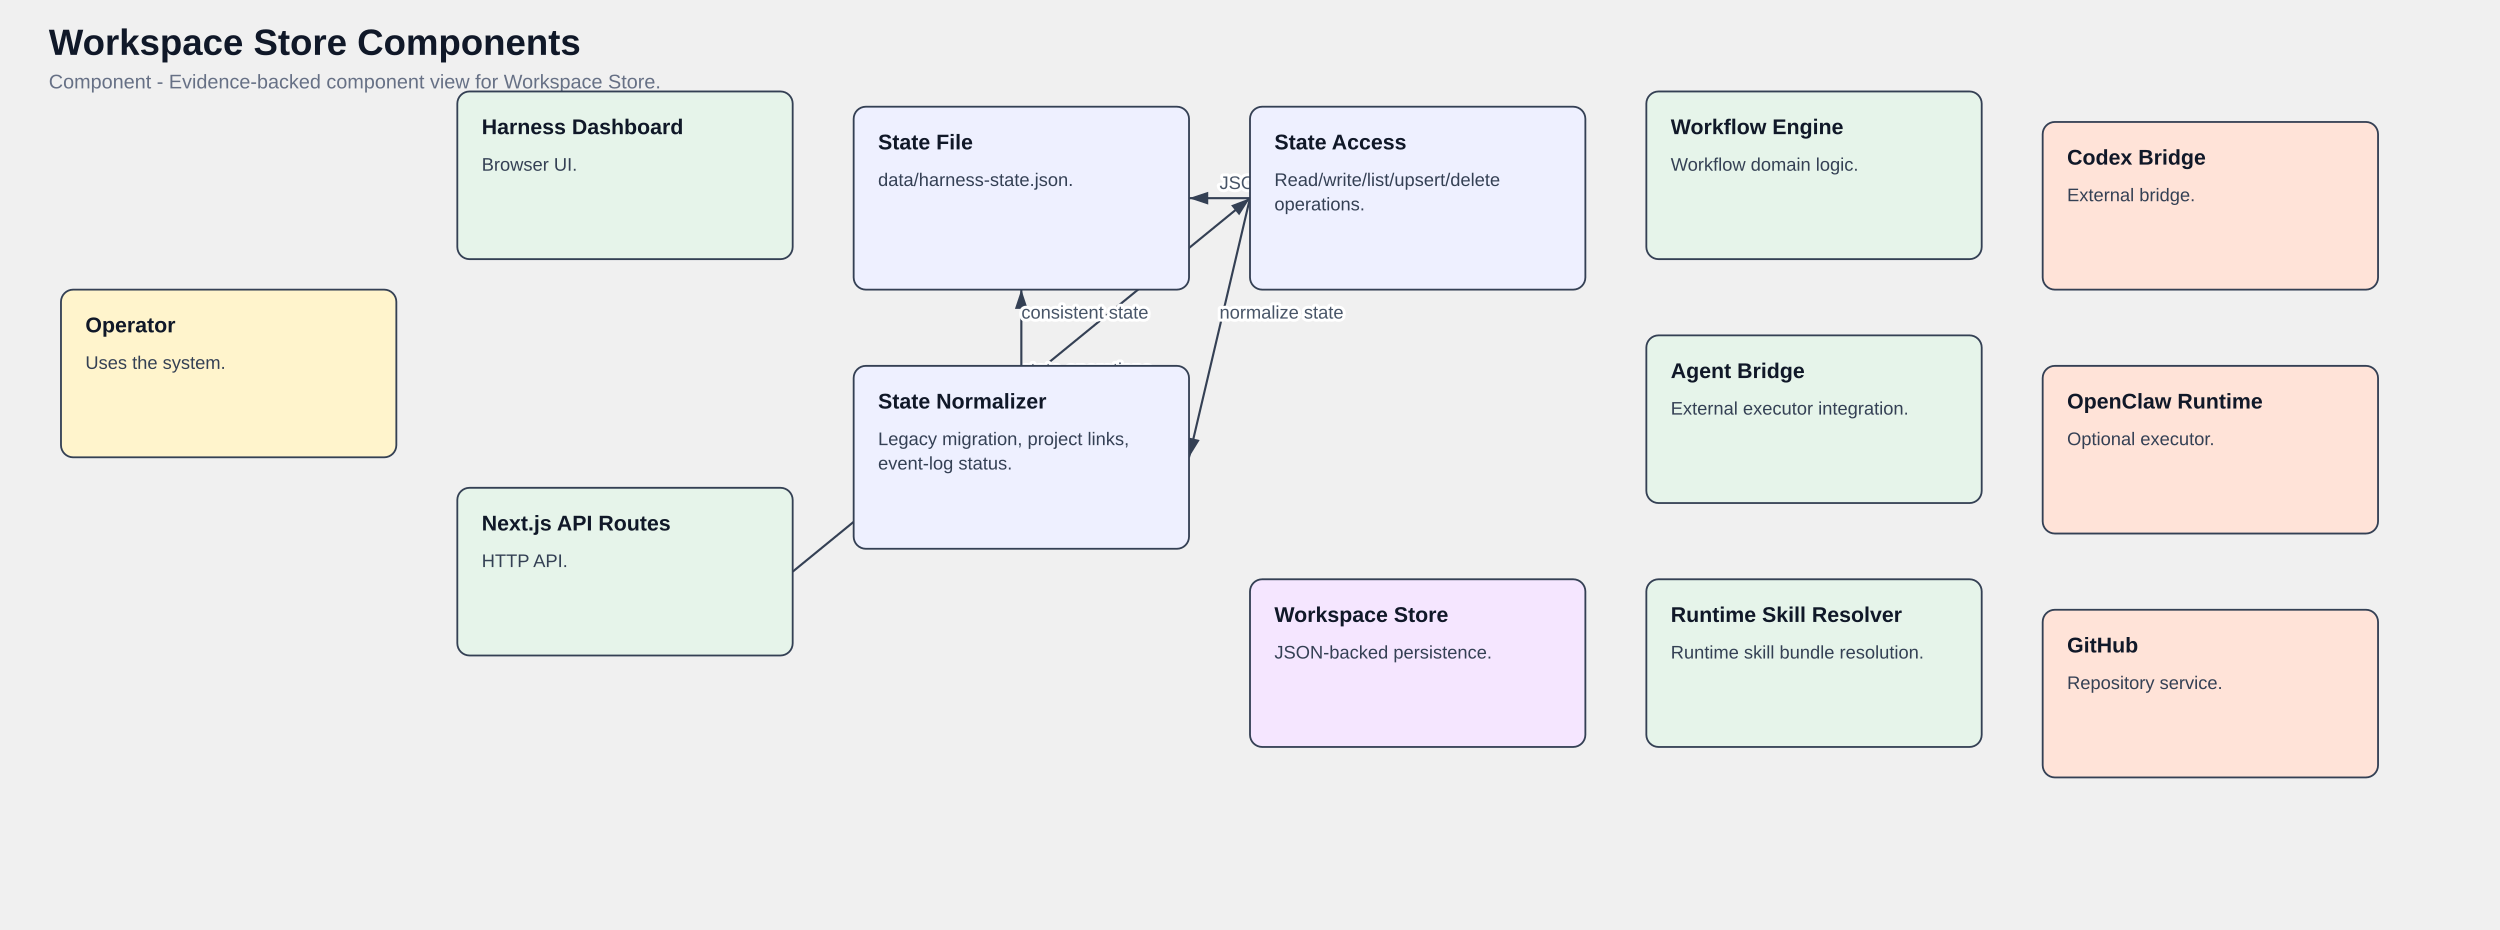
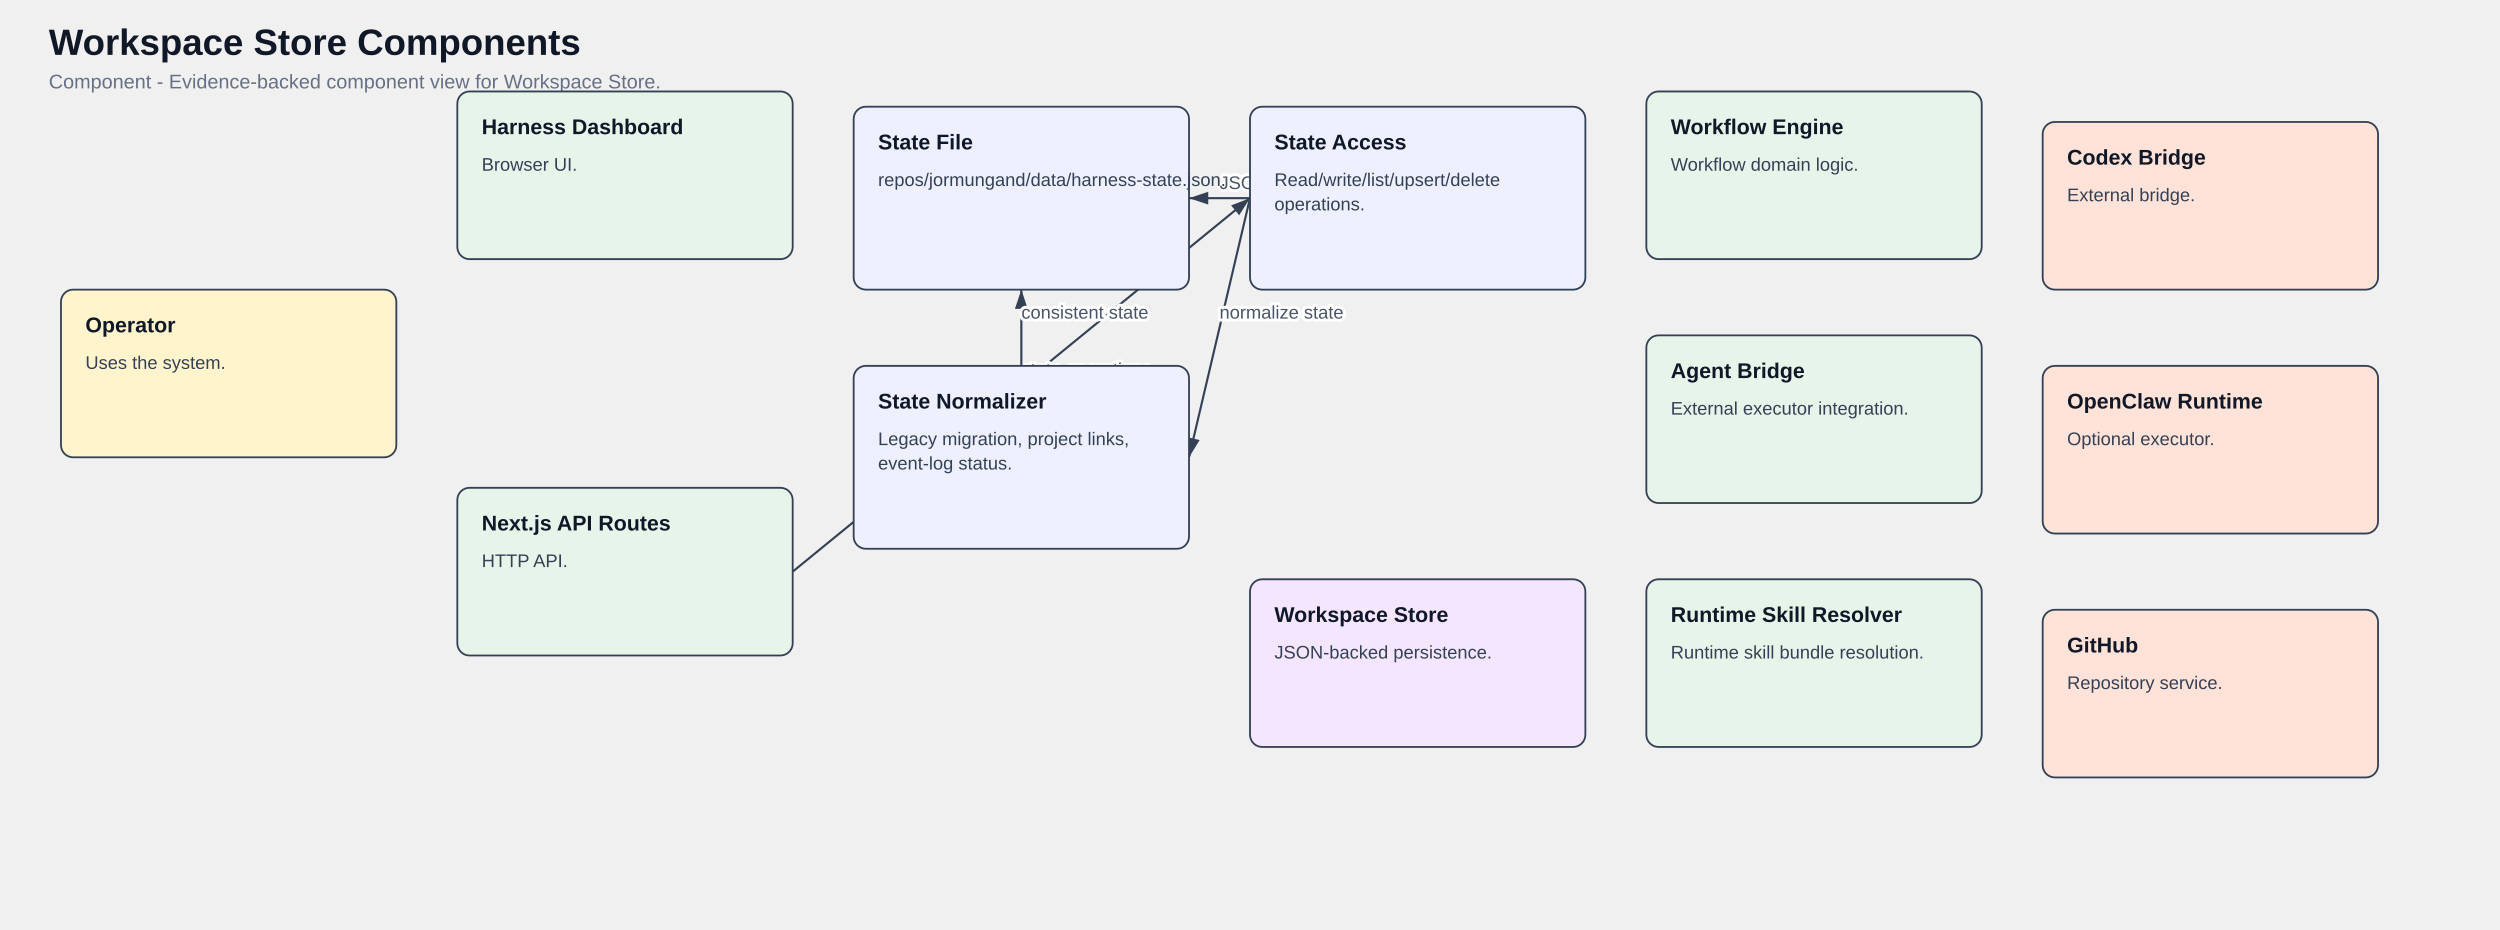
<svg xmlns="http://www.w3.org/2000/svg" width="1640" height="610" viewBox="0 0 1640 610" role="img" aria-labelledby="title desc">
  <defs>
    <marker id="arrow" markerWidth="10" markerHeight="10" refX="9" refY="3" orient="auto" markerUnits="strokeWidth">
      <path d="M0,0 L0,6 L9,3 z" fill="#344054" />
    </marker>
  </defs>
  <style>
    svg { background: #ffffff; font-family: Arial, Helvetica, sans-serif; }
    .diagram-title { fill: #101828; font-size: 24px; font-weight: 700; }
    .diagram-meta { fill: #667085; font-size: 13px; }
    .node { stroke: #344054; stroke-width: 1.2; }
    .node-title { fill: #101828; font-size: 14px; font-weight: 700; }
    .node-desc { fill: #344054; font-size: 12px; }
    .edge { stroke: #344054; stroke-width: 1.4; marker-end: url(#arrow); }
    .edge-label { fill: #475467; font-size: 12px; paint-order: stroke; stroke: #ffffff; stroke-width: 4px; stroke-linejoin: round; }
  </style>
  <text class="diagram-title" x="32" y="36">Workspace Store Components</text>
  <text class="diagram-meta" x="32" y="58">Component - Evidence-backed component view for Workspace Store.</text>
  <g class="edges">
    <line class="edge" x1="520" y1="375" x2="820" y2="130" />
    <text class="edge-label" x="670" y="246.5">state operations</text>
    <line class="edge" x1="820" y1="130" x2="780" y2="130" />
    <text class="edge-label" x="800" y="124">JSON read/write</text>
    <line class="edge" x1="820" y1="130" x2="780" y2="300" />
    <text class="edge-label" x="800" y="209">normalize state</text>
    <line class="edge" x1="670" y1="240" x2="670" y2="190" />
    <text class="edge-label" x="670" y="209">consistent state</text>
  </g>
  <g class="nodes">
    <rect class="node person" x="40" y="190" width="220" height="110" rx="8" fill="#fff4cc" />
    <text class="node-title" x="56" y="218">Operator</text>
    <text class="node-desc" x="56" y="242">Uses the system.</text>
    <rect class="node container" x="300" y="60" width="220" height="110" rx="8" fill="#e6f4ea" />
    <text class="node-title" x="316" y="88">Harness Dashboard</text>
    <text class="node-desc" x="316" y="112">Browser UI.</text>
    <rect class="node container" x="300" y="320" width="220" height="110" rx="8" fill="#e6f4ea" />
    <text class="node-title" x="316" y="348">Next.js API Routes</text>
    <text class="node-desc" x="316" y="372">HTTP API.</text>
    <rect class="node container" x="1080" y="60" width="220" height="110" rx="8" fill="#e6f4ea" />
    <text class="node-title" x="1096" y="88">Workflow Engine</text>
    <text class="node-desc" x="1096" y="112">Workflow domain logic.</text>
    <rect class="node container" x="1080" y="220" width="220" height="110" rx="8" fill="#e6f4ea" />
    <text class="node-title" x="1096" y="248">Agent Bridge</text>
    <text class="node-desc" x="1096" y="272">External executor integration.</text>
    <rect class="node container" x="1080" y="380" width="220" height="110" rx="8" fill="#e6f4ea" />
    <text class="node-title" x="1096" y="408">Runtime Skill Resolver</text>
    <text class="node-desc" x="1096" y="432">Runtime skill bundle resolution.</text>
    <rect class="node storage" x="820" y="380" width="220" height="110" rx="8" fill="#f5e6ff" />
    <text class="node-title" x="836" y="408">Workspace Store</text>
    <text class="node-desc" x="836" y="432">JSON-backed persistence.</text>
    <rect class="node external" x="1340" y="80" width="220" height="110" rx="8" fill="#ffe3d8" />
    <text class="node-title" x="1356" y="108">Codex Bridge</text>
    <text class="node-desc" x="1356" y="132">External bridge.</text>
    <rect class="node external" x="1340" y="240" width="220" height="110" rx="8" fill="#ffe3d8" />
    <text class="node-title" x="1356" y="268">OpenClaw Runtime</text>
    <text class="node-desc" x="1356" y="292">Optional executor.</text>
    <rect class="node external" x="1340" y="400" width="220" height="110" rx="8" fill="#ffe3d8" />
    <text class="node-title" x="1356" y="428">GitHub</text>
    <text class="node-desc" x="1356" y="452">Repository service.</text>
    <rect class="node component" x="560" y="70" width="220" height="120" rx="8" fill="#eef0ff" />
    <text class="node-title" x="576" y="98">State File</text>
-     <text class="node-desc" x="576" y="122">data/harness-state.json.</text>
+     <text class="node-desc" x="576" y="122">repos/jormungand/data/harness-state.json.</text>
    <rect class="node component" x="820" y="70" width="220" height="120" rx="8" fill="#eef0ff" />
    <text class="node-title" x="836" y="98">State Access</text>
    <text class="node-desc" x="836" y="122">Read/write/list/upsert/delete</text>
    <text class="node-desc" x="836" y="138">operations.</text>
    <rect class="node component" x="560" y="240" width="220" height="120" rx="8" fill="#eef0ff" />
    <text class="node-title" x="576" y="268">State Normalizer</text>
    <text class="node-desc" x="576" y="292">Legacy migration, project links,</text>
    <text class="node-desc" x="576" y="308">event-log status.</text>
  </g>
</svg>
